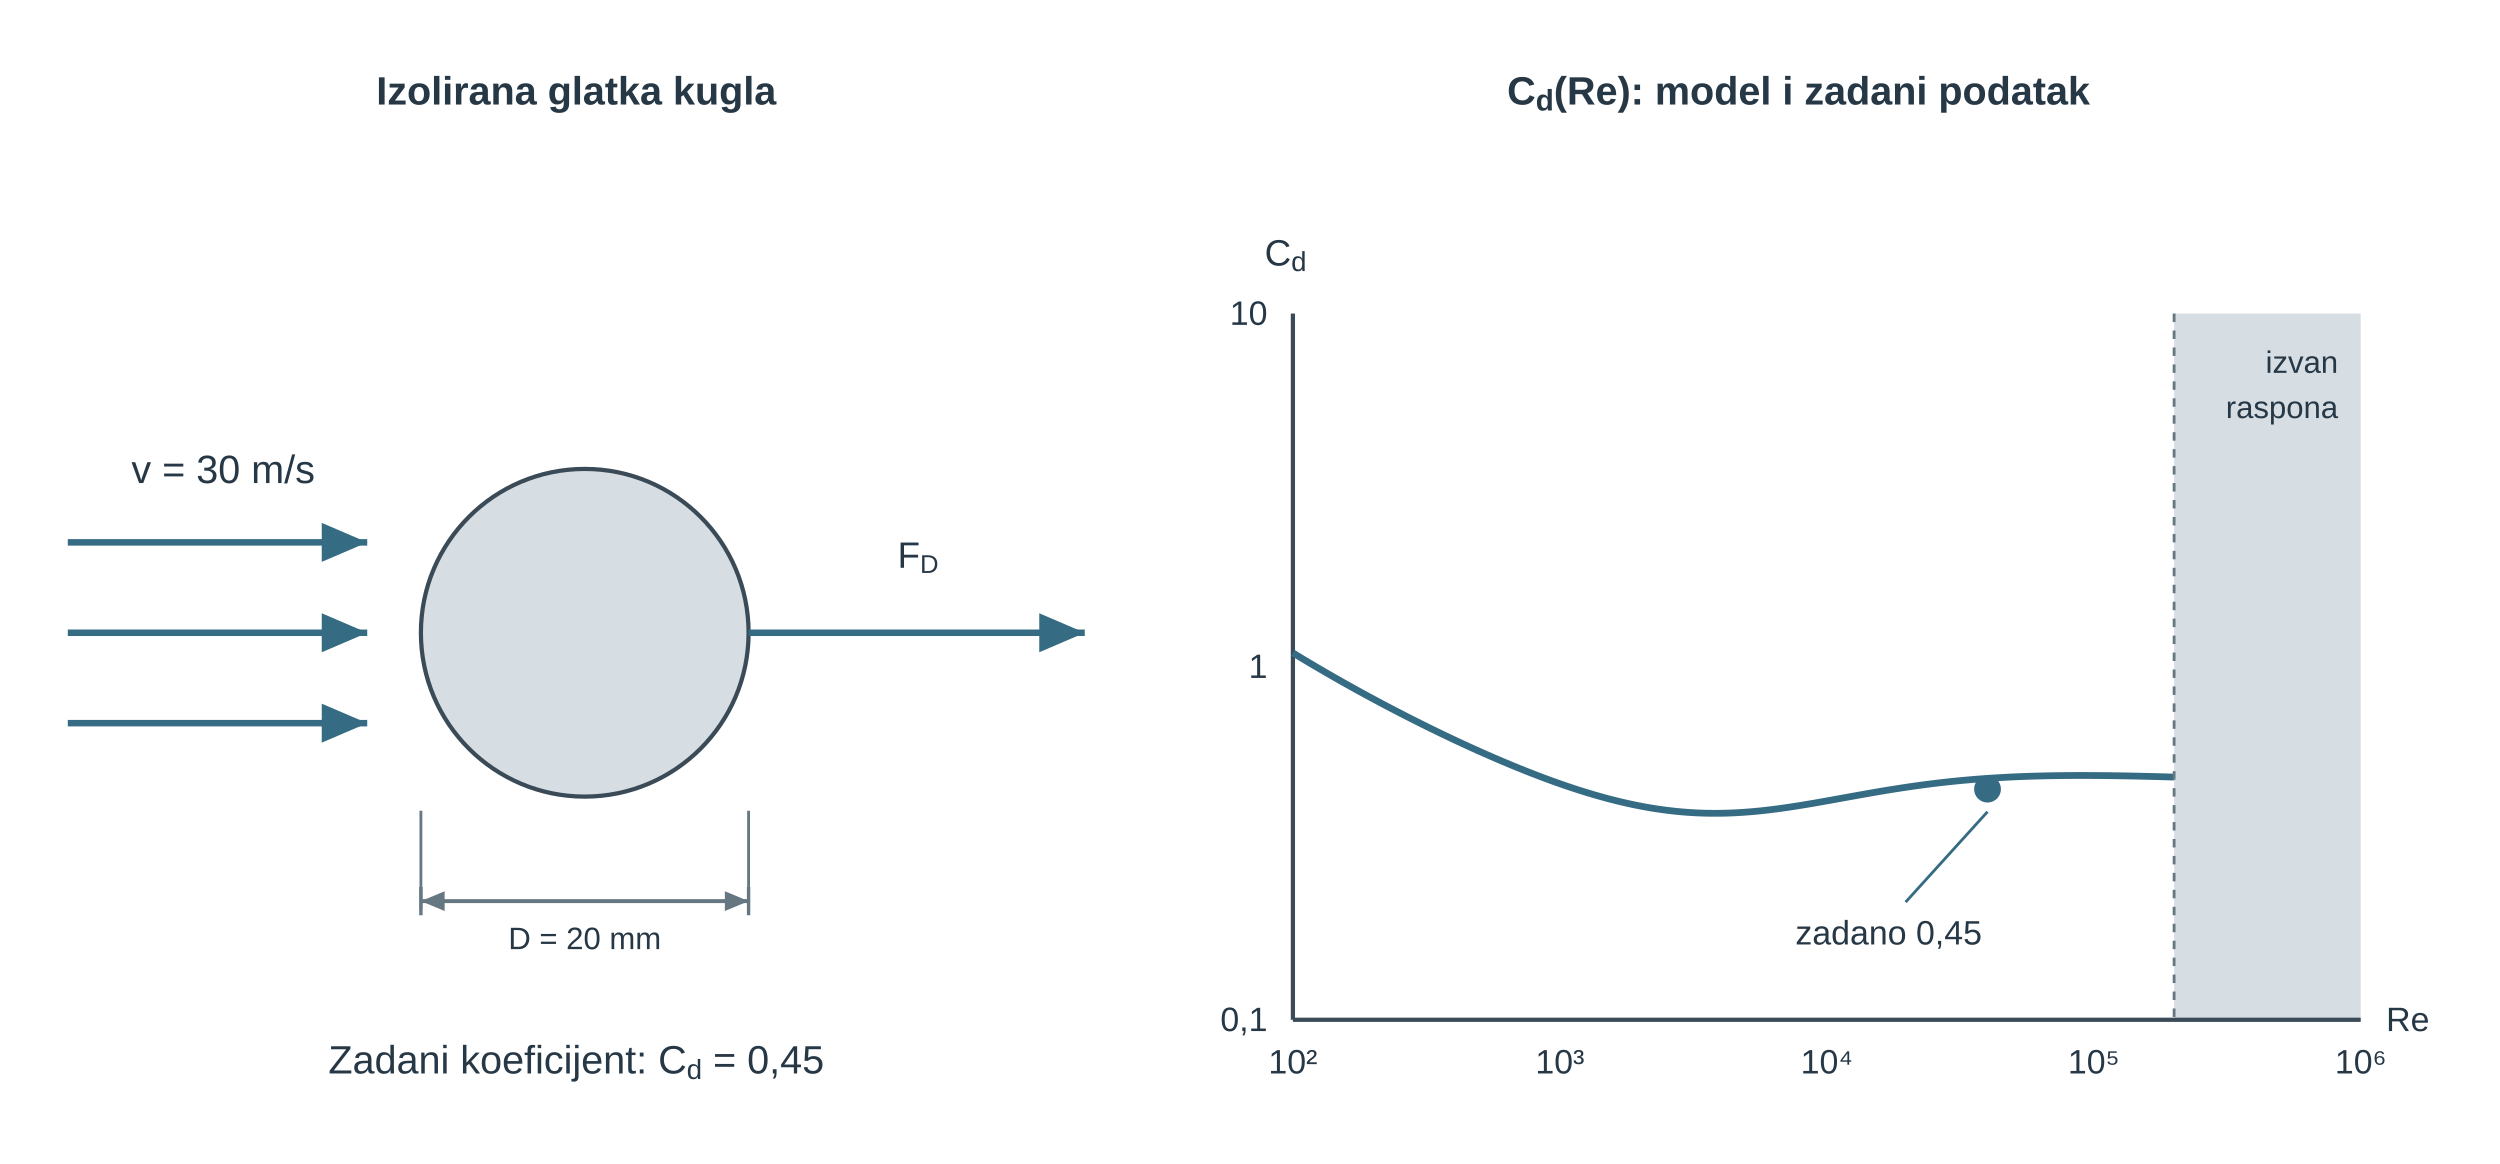
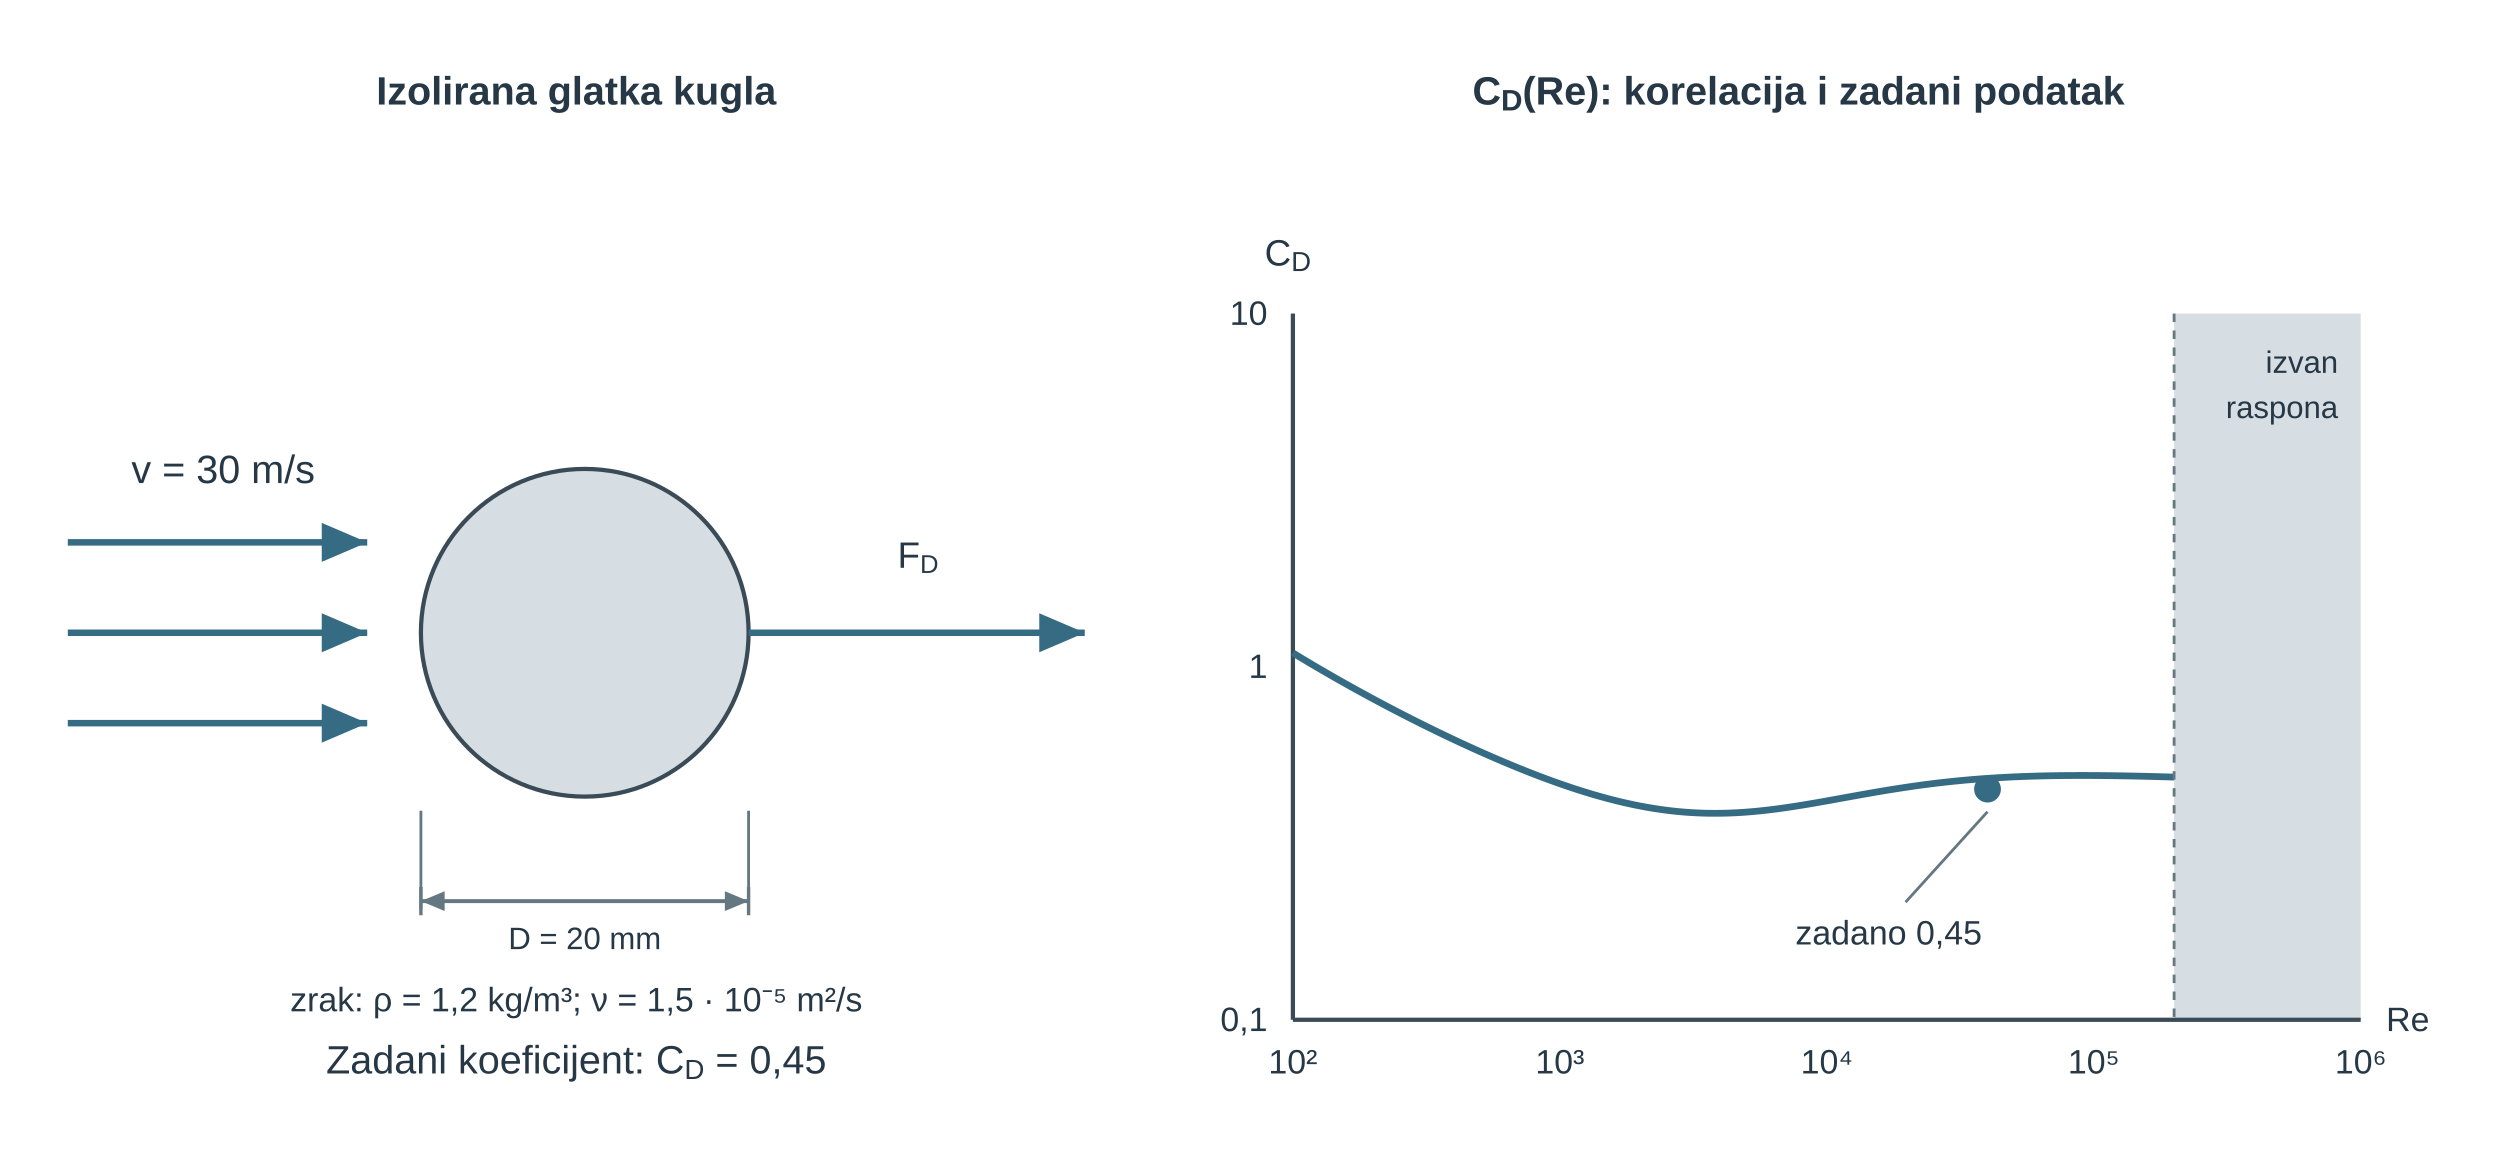
<svg xmlns="http://www.w3.org/2000/svg" viewBox="0 0 885 412" role="img" aria-labelledby="u14ball_title u14ball_desc" preserveAspectRatio="xMidYMid meet" style="display:block;width:100%;max-width:885px;height:auto;">
  <defs>
    <pattern id="u14ball_hatch" width="7" height="7" patternUnits="userSpaceOnUse" patternTransform="rotate(45)">
      <line x1="0" y1="0" x2="0" y2="7" stroke="#657781" stroke-width="1.8" />
    </pattern>
    <marker id="u14ball_v" markerWidth="7" markerHeight="6" refX="7" refY="3" orient="auto">
      <path d="M0 0 L7 3 L0 6 Z" fill="#356b83" />
    </marker>
    <marker id="u14ball_dim" markerWidth="6" markerHeight="5" refX="6" refY="2.5" orient="auto-start-reverse">
      <path d="M0 0 L6 2.5 L0 5 Z" fill="#657781" />
    </marker>
    <marker id="u14ball_dimSmall" markerWidth="3" markerHeight="3" refX="3" refY="1.5" orient="auto-start-reverse">
      <path d="M0 0 L3 1.5 L0 3 Z" fill="#356b83" />
    </marker>
    <marker id="u14ball_forceMarker" markerWidth="7" markerHeight="6" refX="7" refY="3" orient="auto">
      <path d="M0 0 L7 3 L0 6 Z" fill="#356b83" />
    </marker>
    <marker id="u14ball_pressureMarker" markerWidth="7" markerHeight="6" refX="7" refY="3" orient="auto">
      <path d="M0 0 L7 3 L0 6 Z" fill="#356b83" />
    </marker>
    <marker id="u14ball_reactionMarker" markerWidth="7" markerHeight="6" refX="7" refY="3" orient="auto">
      <path d="M0 0 L7 3 L0 6 Z" fill="#356b83" />
    </marker>
    <marker id="u14ball_axisMarker" markerWidth="7" markerHeight="6" refX="7" refY="3" orient="auto">
      <path d="M0 0 L7 3 L0 6 Z" fill="#3a4a56" />
    </marker>
  </defs>
  <g id="u14ball_title-scene-1" transform="translate(-38 -12)">
    <g font-family="Arial, Liberation Sans, sans-serif" fill="#3a4a56">
      <text x="242.0" y="49" font-size="14" fill="#263746" text-anchor="middle" font-weight="700">Izolirana glatka kugla</text>
      <circle id="u14ball_sphere" cx="245" cy="236" r="58" fill="#d7dee3" stroke="#3a4a56" stroke-width="1.5" />
      <path id="u14ball_v0" d="M62 204 L168 204" fill="none" stroke="#356b83" stroke-width="2.3" marker-end="url(#u14ball_v)" />
      <path id="u14ball_v1" d="M62 236 L168 236" fill="none" stroke="#356b83" stroke-width="2.3" marker-end="url(#u14ball_v)" />
      <path id="u14ball_v2" d="M62 268 L168 268" fill="none" stroke="#356b83" stroke-width="2.3" marker-end="url(#u14ball_v)" />
      <text x="117" y="183" font-size="14" fill="#263746" text-anchor="middle">v = 30 m/s</text>
      <path id="u14ball_drag" d="M303 236 L422 236" fill="none" stroke="#356b83" stroke-width="2.3" marker-end="url(#u14ball_forceMarker)" />
      <text x="363" y="213" font-size="13" fill="#263746" text-anchor="middle">F<tspan baseline-shift="sub" font-size="0.7em">D</tspan>
      </text>
      <line x1="187" y1="299" x2="187" y2="334" stroke="#657781" stroke-width="1" />
      <line x1="303" y1="299" x2="303" y2="334" stroke="#657781" stroke-width="1" />
      <line x1="187" y1="326" x2="187" y2="336" stroke="#657781" stroke-width="1.2" />
      <line x1="303" y1="326" x2="303" y2="336" stroke="#657781" stroke-width="1.2" />
      <path id="u14ball_diameter" d="M187 331 L303 331" fill="none" stroke="#657781" stroke-width="1.4" marker-start="url(#u14ball_dim)" marker-end="url(#u14ball_dim)" />
      <text x="245.0" y="348" font-size="11" fill="#263746" text-anchor="middle">D = 20 mm</text>
-       <text x="242" y="392" font-size="14" fill="#263746" text-anchor="middle">Zadani koeficijent: C<tspan baseline-shift="sub" font-size="0.7em">d</tspan> = 0,45</text>
+       <text x="242" y="370" font-size="12" fill="#263746" text-anchor="middle">zrak: ρ = 1,2 kg/m³; ν = 1,5 · 10⁻⁵ m²/s</text>
+       <text x="242" y="392" font-size="14" fill="#263746" text-anchor="middle">Zadani koeficijent: C<tspan baseline-shift="sub" font-size="0.7em">D</tspan> = 0,45</text>
    </g>
  </g>
  <g id="u14ball_title-scene-2" transform="translate(-82.3125 -12)">
    <g font-family="Arial, Liberation Sans, sans-serif" fill="#3a4a56">
-       <text x="719.0" y="49" font-size="14" fill="#263746" text-anchor="middle" font-weight="700">C<tspan baseline-shift="sub" font-size="0.75em">d</tspan>(Re): model i zadani podatak</text>
+       <text x="719.0" y="49" font-size="14" fill="#263746" text-anchor="middle" font-weight="700">C<tspan baseline-shift="sub" font-size="0.75em">D</tspan>(Re): korelacija i zadani podatak</text>
      <rect x="851.947" y="123" width="66.053" height="250" rx="0" fill="#d7dee3" stroke="none" stroke-width="1.2" />
      <text x="540.0" y="392" font-size="12" fill="#263746" text-anchor="middle">10²</text>
      <text x="634.5" y="392" font-size="12" fill="#263746" text-anchor="middle">10³</text>
      <text x="729.0" y="392" font-size="12" fill="#263746" text-anchor="middle">10⁴</text>
      <text x="823.5" y="392" font-size="12" fill="#263746" text-anchor="middle">10⁵</text>
      <text x="918.0" y="392" font-size="12" fill="#263746" text-anchor="middle">10⁶</text>
      <text x="531" y="377.0" font-size="12" fill="#263746" text-anchor="end">0,1</text>
      <text x="531" y="252.0" font-size="12" fill="#263746" text-anchor="end">1</text>
      <text x="531" y="127.0" font-size="12" fill="#263746" text-anchor="end">10</text>
      <line x1="540" y1="123" x2="540" y2="373" stroke="#3a4a56" stroke-width="1.5" />
      <line x1="540" y1="373" x2="918" y2="373" stroke="#3a4a56" stroke-width="1.5" />
-       <text x="530" y="106" font-size="13" fill="#263746" text-anchor="start">C<tspan baseline-shift="sub" font-size="0.75em">d</tspan>
+       <text x="530" y="106" font-size="13" fill="#263746" text-anchor="start">C<tspan baseline-shift="sub" font-size="0.75em">D</tspan>
      </text>
      <text x="927" y="377" font-size="12" fill="#263746" text-anchor="start">Re</text>
      <polyline id="u14ball_correlation" points="540,243.133 541.3,243.924 542.6,244.709 543.899,245.49 545.199,246.267 546.499,247.039 547.799,247.806 549.098,248.569 550.398,249.328 551.698,250.082 552.998,250.832 554.298,251.578 555.597,252.32 556.897,253.057 558.197,253.79 559.497,254.519 560.796,255.244 562.096,255.964 563.396,256.681 564.696,257.393 565.996,258.102 567.295,258.806 568.595,259.507 569.895,260.203 571.195,260.896 572.495,261.585 573.794,262.269 575.094,262.95 576.394,263.627 577.694,264.3 578.993,264.969 580.293,265.634 581.593,266.295 582.893,266.952 584.193,267.605 585.492,268.255 586.792,268.9 588.092,269.542 589.392,270.179 590.691,270.812 591.991,271.442 593.291,272.067 594.591,272.689 595.891,273.306 597.19,273.919 598.49,274.528 599.79,275.132 601.09,275.732 602.389,276.328 603.689,276.92 604.989,277.507 606.289,278.09 607.589,278.667 608.888,279.241 610.188,279.809 611.488,280.373 612.788,280.932 614.087,281.485 615.387,282.034 616.687,282.577 617.987,283.115 619.287,283.648 620.586,284.175 621.886,284.696 623.186,285.212 624.486,285.722 625.786,286.225 627.085,286.723 628.385,287.214 629.685,287.698 630.985,288.176 632.284,288.647 633.584,289.111 634.884,289.568 636.184,290.018 637.484,290.46 638.783,290.894 640.083,291.321 641.383,291.74 642.683,292.15 643.982,292.552 645.282,292.945 646.582,293.329 647.882,293.705 649.182,294.071 650.481,294.428 651.781,294.775 653.081,295.112 654.381,295.439 655.68,295.756 656.98,296.063 658.28,296.359 659.58,296.644 660.88,296.918 662.179,297.182 663.479,297.433 664.779,297.673 666.079,297.902 667.378,298.119 668.678,298.324 669.978,298.516 671.278,298.697 672.578,298.865 673.877,299.021 675.177,299.164 676.477,299.295 677.777,299.414 679.077,299.519 680.376,299.612 681.676,299.692 682.976,299.76 684.276,299.815 685.575,299.858 686.875,299.888 688.175,299.905 689.475,299.911 690.775,299.904 692.074,299.885 693.374,299.854 694.674,299.812 695.974,299.758 697.273,299.693 698.573,299.617 699.873,299.53 701.173,299.433 702.473,299.326 703.772,299.209 705.072,299.082 706.372,298.946 707.672,298.802 708.971,298.649 710.271,298.487 711.571,298.319 712.871,298.142 714.171,297.96 715.47,297.77 716.77,297.575 718.07,297.374 719.37,297.167 720.669,296.956 721.969,296.741 723.269,296.522 724.569,296.299 725.869,296.073 727.168,295.845 728.468,295.614 729.768,295.382 731.068,295.148 732.368,294.913 733.667,294.678 734.967,294.442 736.267,294.206 737.567,293.971 738.866,293.736 740.166,293.503 741.466,293.271 742.766,293.041 744.066,292.812 745.365,292.586 746.665,292.363 747.965,292.142 749.265,291.925 750.564,291.71 751.864,291.499 753.164,291.292 754.464,291.088 755.764,290.888 757.063,290.692 758.363,290.501 759.663,290.314 760.963,290.131 762.262,289.953 763.562,289.779 764.862,289.61 766.162,289.446 767.462,289.287 768.761,289.132 770.061,288.983 771.361,288.838 772.661,288.698 773.961,288.563 775.26,288.433 776.56,288.307 777.86,288.187 779.16,288.071 780.459,287.96 781.759,287.854 783.059,287.752 784.359,287.655 785.659,287.563 786.958,287.475 788.258,287.392 789.558,287.313 790.858,287.238 792.157,287.168 793.457,287.101 794.757,287.039 796.057,286.981 797.357,286.927 798.656,286.876 799.956,286.829 801.256,286.786 802.556,286.747 803.855,286.711 805.155,286.678 806.455,286.649 807.755,286.623 809.055,286.6 810.354,286.58 811.654,286.563 812.954,286.549 814.254,286.538 815.553,286.53 816.853,286.524 818.153,286.52 819.453,286.519 820.753,286.521 822.052,286.525 823.352,286.531 824.652,286.539 825.952,286.549 827.252,286.562 828.551,286.576 829.851,286.592 831.151,286.61 832.451,286.629 833.75,286.651 835.05,286.674 836.35,286.698 837.65,286.724 838.95,286.751 840.249,286.78 841.549,286.81 842.849,286.841 844.149,286.873 845.448,286.906 846.748,286.941 848.048,286.977 849.348,287.013 850.648,287.051 851.947,287.089" fill="none" stroke="#356b83" stroke-width="2.4" />
      <line x1="851.947" y1="123" x2="851.947" y2="373" stroke="#657781" stroke-width="1" stroke-dasharray="3 3" />
      <text x="910" y="144" font-size="11" fill="#263746" text-anchor="end">izvan</text>
      <text x="910" y="160" font-size="11" fill="#263746" text-anchor="end">raspona</text>
      <circle id="u14ball_givenpoint" cx="785.895" cy="291.348" r="4" fill="#356b83" stroke="#356b83" stroke-width="1.5" />
-       <line x1="785.895" y1="299.348" x2="756.895" y2="331.348" stroke="#356b83" stroke-width="1" />
+       <line x1="785.895" y1="299.348" x2="756.895" y2="331.348" stroke="#657781" stroke-width="1" />
      <text x="750.895" y="346.348" font-size="12" fill="#263746" text-anchor="middle">zadano 0,45</text>
    </g>
  </g>
</svg>
